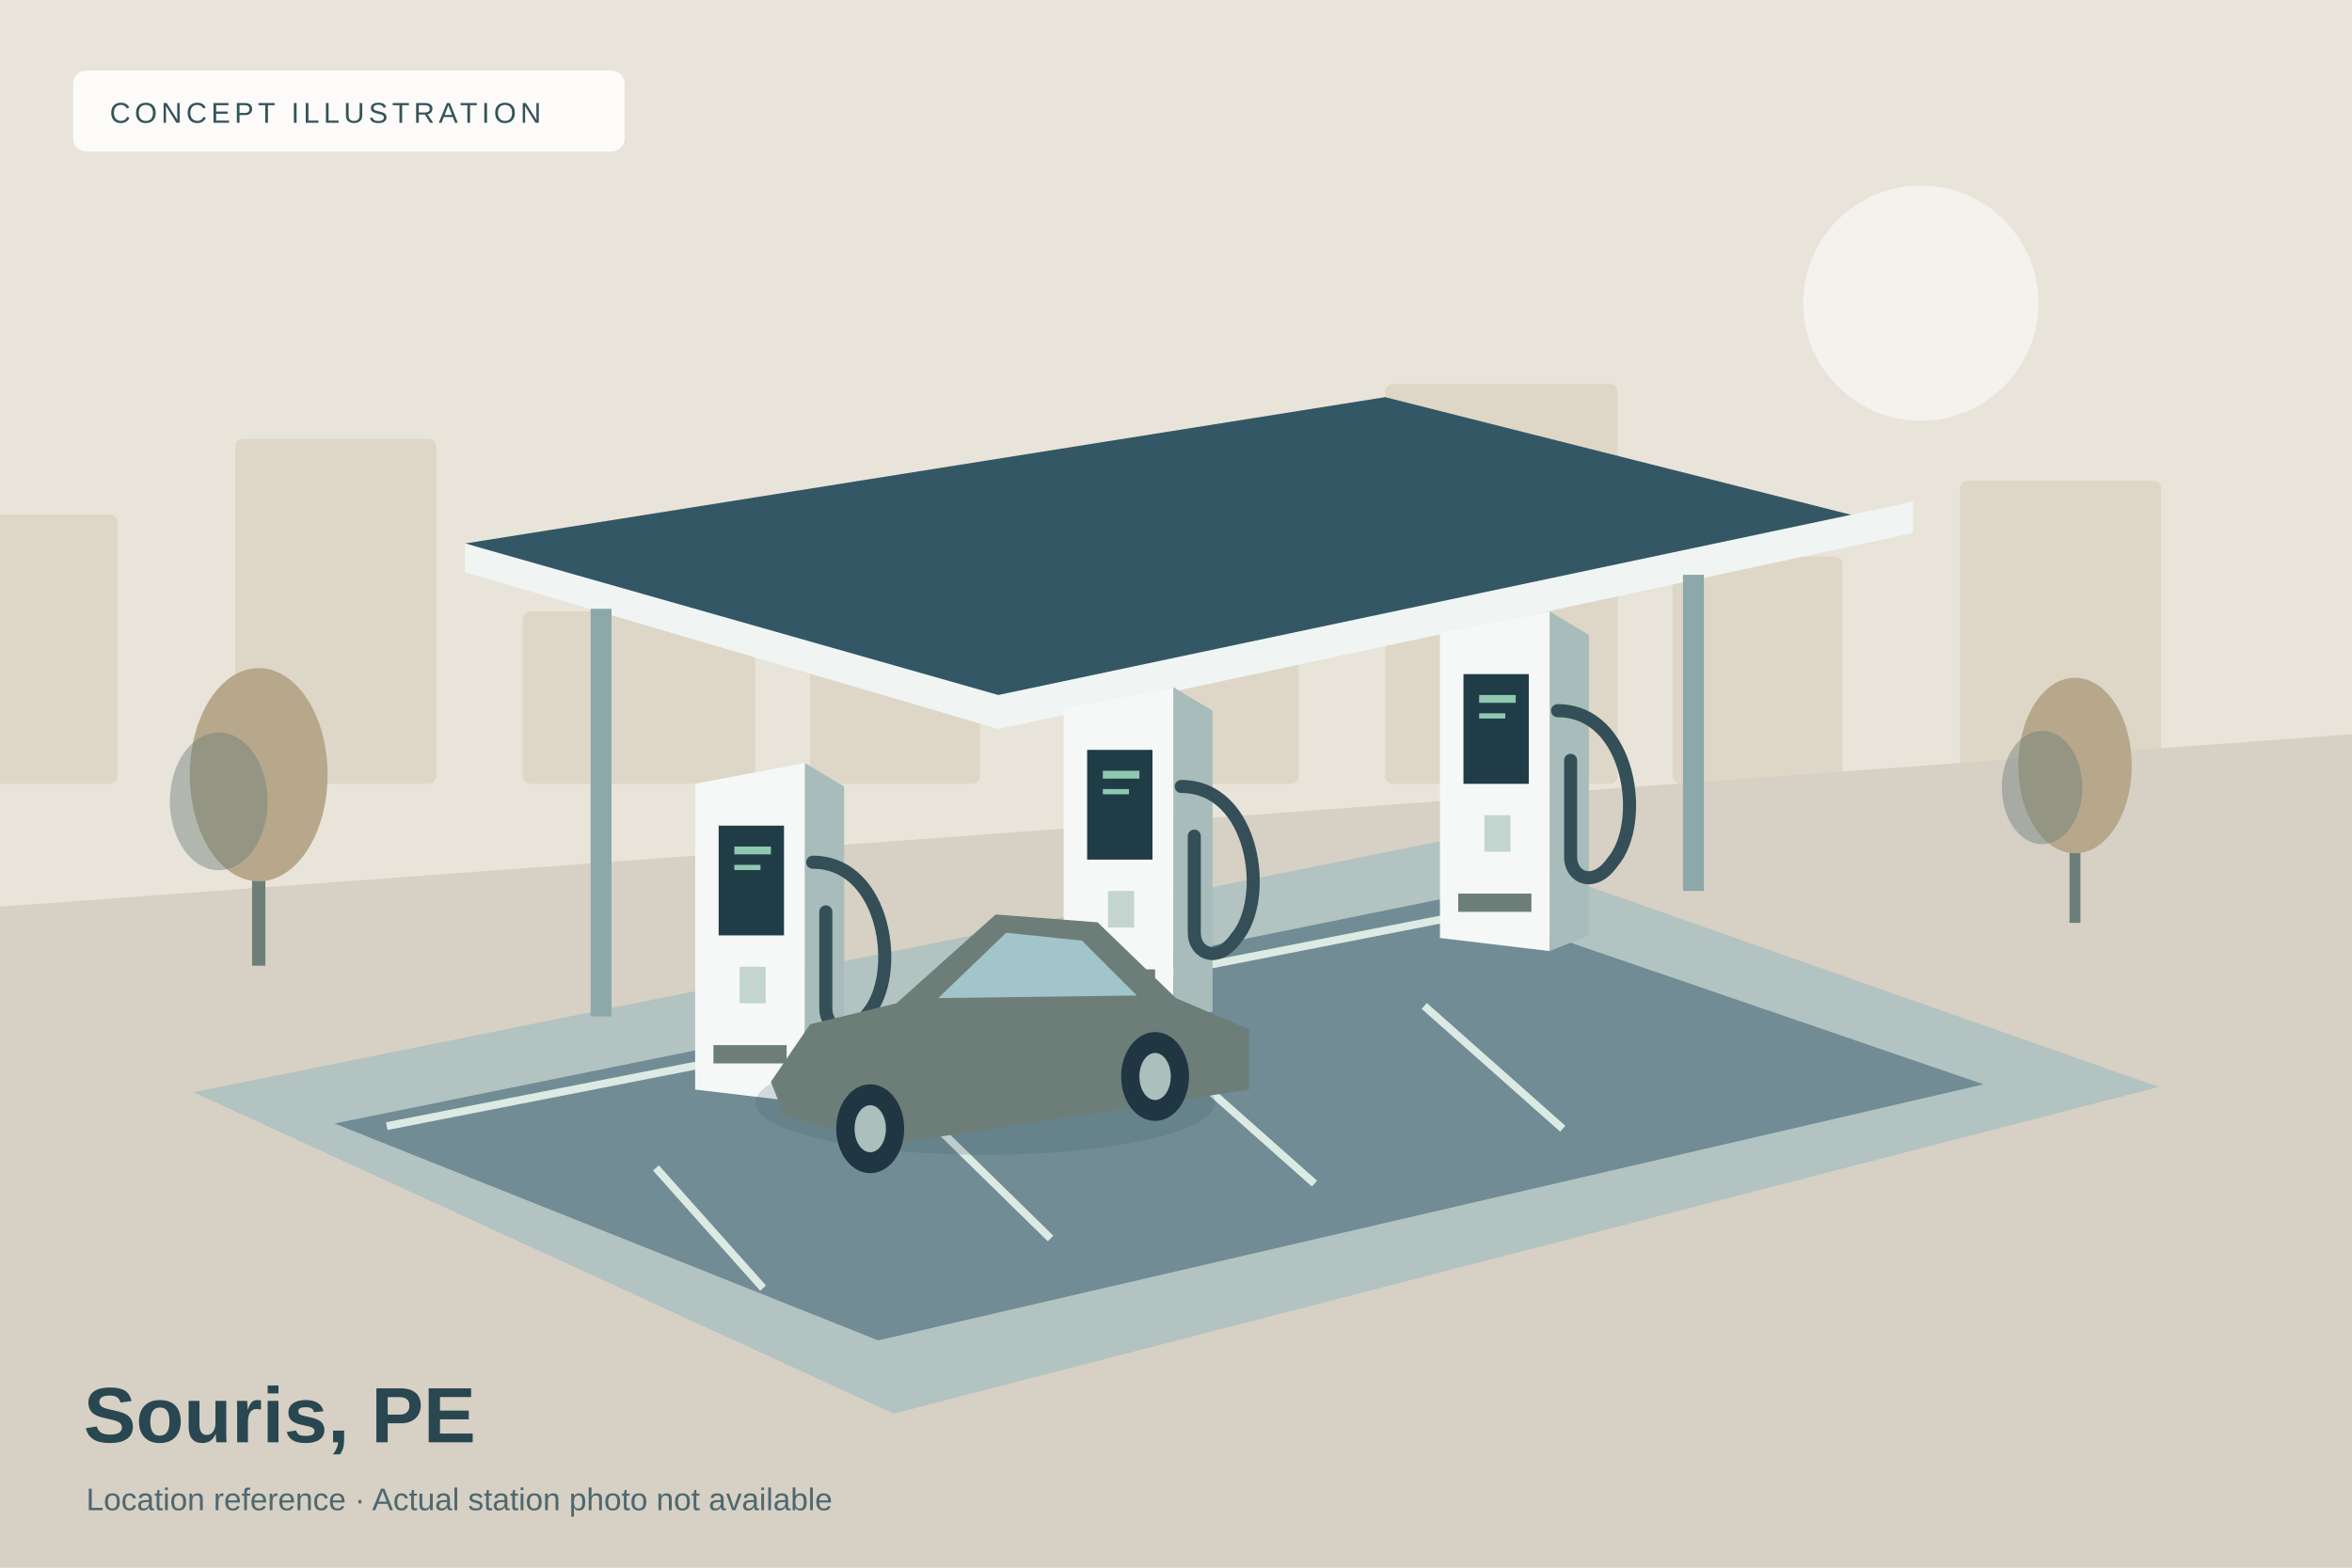
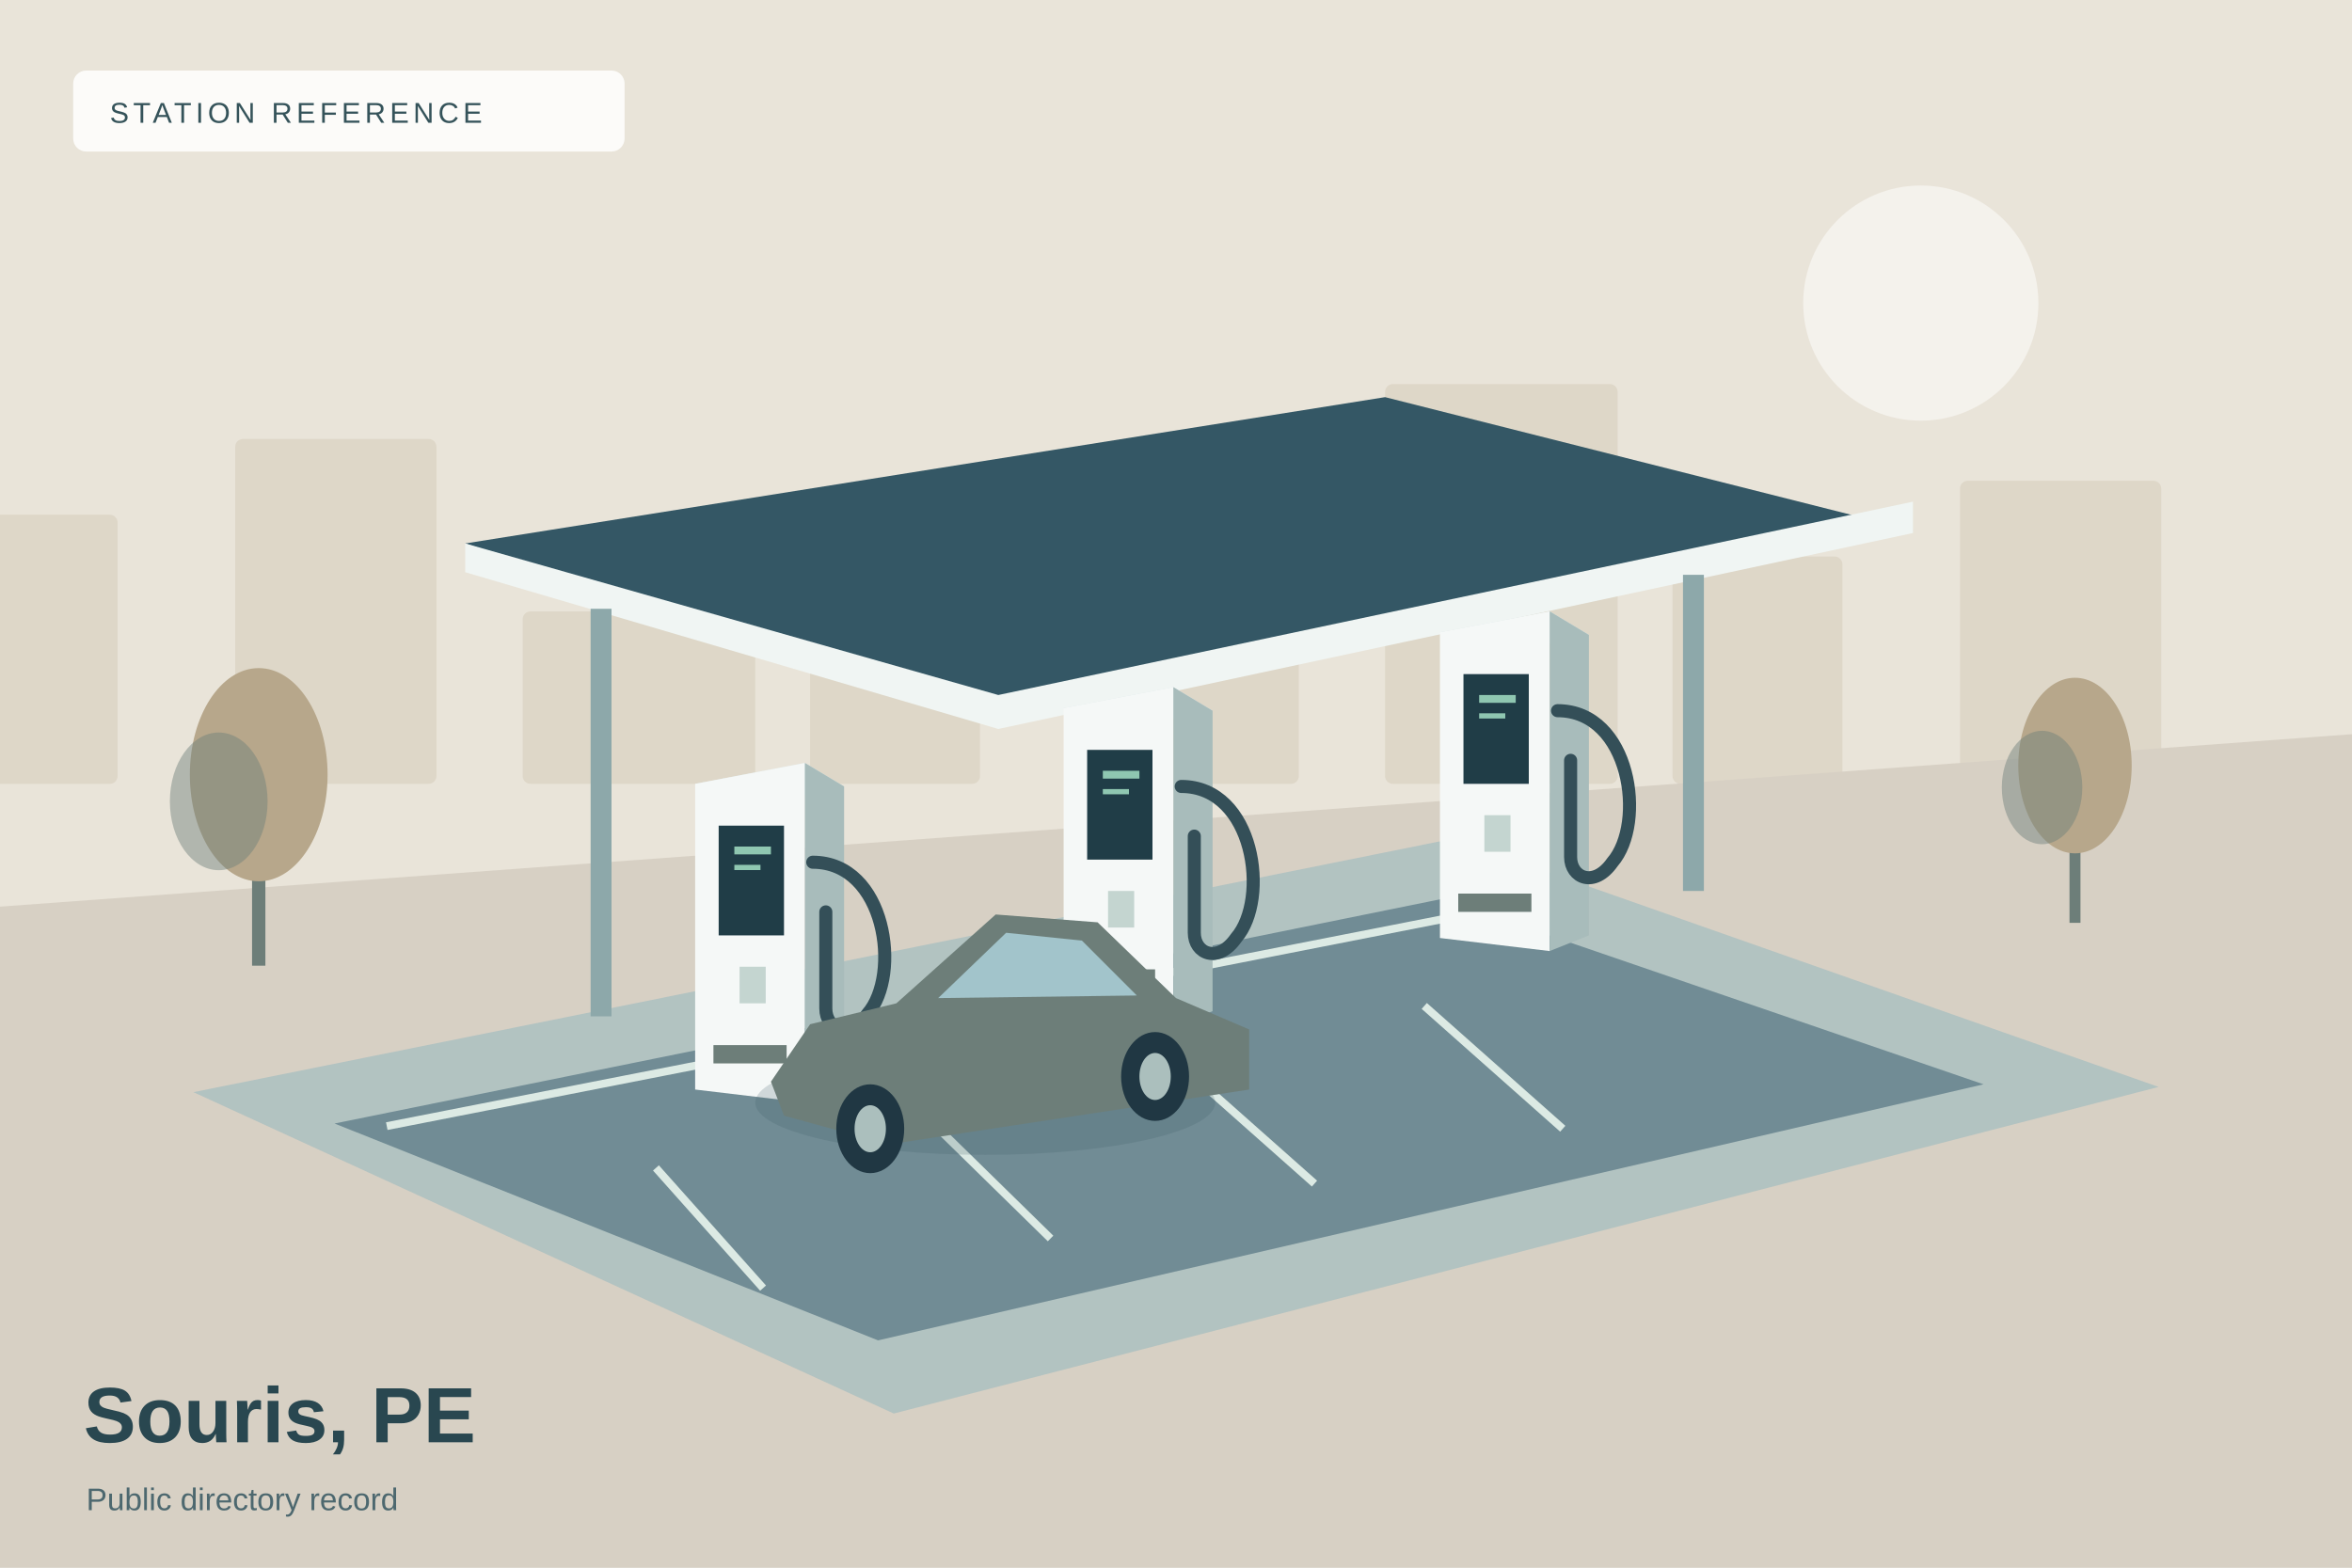
- <svg xmlns="http://www.w3.org/2000/svg" viewBox="0 0 900 600" role="img" aria-label="Concept illustration for Souris, PE; not a photograph of this location">
+ <svg xmlns="http://www.w3.org/2000/svg" viewBox="0 0 900 600" role="img" aria-label="Station reference for Souris, PE">
  <rect width="900" height="600" fill="#e9e4d9" />
  <circle cx="735" cy="116" r="45" fill="#fff" opacity=".5" />
  <rect x="-20" y="197" width="65" height="103" rx="3" fill="#b7a78b" opacity=".22" />
  <rect x="90" y="168" width="77" height="132" rx="3" fill="#b7a78b" opacity=".22" />
  <rect x="200" y="234" width="89" height="66" rx="3" fill="#b7a78b" opacity=".22" />
  <rect x="310" y="205" width="65" height="95" rx="3" fill="#b7a78b" opacity=".22" />
  <rect x="420" y="176" width="77" height="124" rx="3" fill="#b7a78b" opacity=".22" />
  <rect x="530" y="147" width="89" height="153" rx="3" fill="#b7a78b" opacity=".22" />
  <rect x="640" y="213" width="65" height="87" rx="3" fill="#b7a78b" opacity=".22" />
  <rect x="750" y="184" width="77" height="116" rx="3" fill="#b7a78b" opacity=".22" />
  <path d="M0 347 900 281v319H0Z" fill="#d7d0c4" />
  <path d="m74 418 482-97 270 95-484 125Z" fill="#a9bfc0" opacity=".8" />
  <path d="m128 430 424-86 207 71-423 98z" fill="#718c95" />
  <path d="m148 431 408-80m-305 96 41 46m61-67 49 48m48-68 53 47m42-68 53 47" fill="none" stroke="#e8f4ec" stroke-width="3" opacity=".9" />
  <g transform="translate(99 305) scale(0.85)">
    <path d="M0 0v76" stroke="#6d7e79" stroke-width="6" />
    <ellipse cx="0" cy="-10" rx="31" ry="48" fill="#b7a78b" />
    <ellipse cx="-18" cy="2" rx="22" ry="31" fill="#6d7e79" opacity=".45" />
  </g>
  <g transform="translate(794 300) scale(0.7)">
    <path d="M0 0v76" stroke="#6d7e79" stroke-width="6" />
    <ellipse cx="0" cy="-10" rx="31" ry="48" fill="#b7a78b" />
    <ellipse cx="-18" cy="2" rx="22" ry="31" fill="#6d7e79" opacity=".45" />
  </g>
  <path d="m178 208 352-56 202 51-350 74z" fill="#345765" />
  <path d="m178 208 204 58 350-74v12l-350 75-204-60z" fill="#f0f5f3" />
  <path d="M230 233v156m418-169v121" stroke="#8da8aa" stroke-width="8" />
  <g transform="translate(266 300)">
    <path d="m0 0 42-8 15 9-42 9z" fill="#dce7e7" />
    <path d="M0 0v117l42 5V-8Z" fill="#f5f8f7" />
    <path d="m42-8 15 9v115l-15 6z" fill="#a8bcbb" />
    <path d="M9 16h25v42H9z" fill="#203d47" />
    <path d="M15 24h14v3H15zm0 7h10v2H15z" fill="#8fc7b1" />
    <path d="M7 100h28v7H7z" fill="#6d7e79" />
    <path d="M45 30c28 0 34 43 21 58-7 10-16 6-16-2V49" fill="none" stroke="#344f58" stroke-width="5" stroke-linecap="round" />
    <path d="M17 70h10v14H17z" fill="#c4d5d0" />
  </g>
  <g transform="translate(407 271)">
    <path d="m0 0 42-8 15 9-42 9z" fill="#dce7e7" />
    <path d="M0 0v117l42 5V-8Z" fill="#f5f8f7" />
    <path d="m42-8 15 9v115l-15 6z" fill="#a8bcbb" />
    <path d="M9 16h25v42H9z" fill="#203d47" />
    <path d="M15 24h14v3H15zm0 7h10v2H15z" fill="#8fc7b1" />
    <path d="M7 100h28v7H7z" fill="#6d7e79" />
    <path d="M45 30c28 0 34 43 21 58-7 10-16 6-16-2V49" fill="none" stroke="#344f58" stroke-width="5" stroke-linecap="round" />
    <path d="M17 70h10v14H17z" fill="#c4d5d0" />
  </g>
  <g transform="translate(551 242)">
    <path d="m0 0 42-8 15 9-42 9z" fill="#dce7e7" />
    <path d="M0 0v117l42 5V-8Z" fill="#f5f8f7" />
    <path d="m42-8 15 9v115l-15 6z" fill="#a8bcbb" />
    <path d="M9 16h25v42H9z" fill="#203d47" />
    <path d="M15 24h14v3H15zm0 7h10v2H15z" fill="#8fc7b1" />
    <path d="M7 100h28v7H7z" fill="#6d7e79" />
    <path d="M45 30c28 0 34 43 21 58-7 10-16 6-16-2V49" fill="none" stroke="#344f58" stroke-width="5" stroke-linecap="round" />
    <path d="M17 70h10v14H17z" fill="#c4d5d0" />
  </g>
  <g transform="translate(377 412)">
    <ellipse cx="0" cy="10" rx="88" ry="20" fill="#3b5963" opacity=".2" />
    <path d="m-82 2 15-22 33-8 38-34 39 3 30 29 28 12v23l-138 21-40-11z" fill="#6d7e79" />
    <path d="m-18-30 26-25 29 3 21 21z" fill="#a2c4cb" />
    <ellipse cx="-44" cy="20" rx="13" ry="17" fill="#203743" />
    <ellipse cx="65" cy="0" rx="13" ry="17" fill="#203743" />
    <ellipse cx="-44" cy="20" rx="6" ry="9" fill="#abbfbd" />
    <ellipse cx="65" cy="0" rx="6" ry="9" fill="#abbfbd" />
  </g>
  <rect x="28" y="27" width="211" height="31" rx="5" fill="#fff" opacity=".85" />
-   <text x="42" y="47" fill="#35535a" font-size="11" font-family="Arial,sans-serif" letter-spacing="1.6">CONCEPT ILLUSTRATION</text>
+   <text x="42" y="47" fill="#35535a" font-size="11" font-family="Arial,sans-serif" letter-spacing="1.6">STATION REFERENCE</text>
  <text x="32" y="552" fill="#294750" font-size="30" font-family="Arial,sans-serif" font-weight="600">Souris, PE</text>
-   <text x="33" y="578" fill="#4d686f" font-size="12" font-family="Arial,sans-serif">Location reference · Actual station photo not available</text>
+   <text x="33" y="578" fill="#4d686f" font-size="12" font-family="Arial,sans-serif">Public directory record</text>
</svg>
